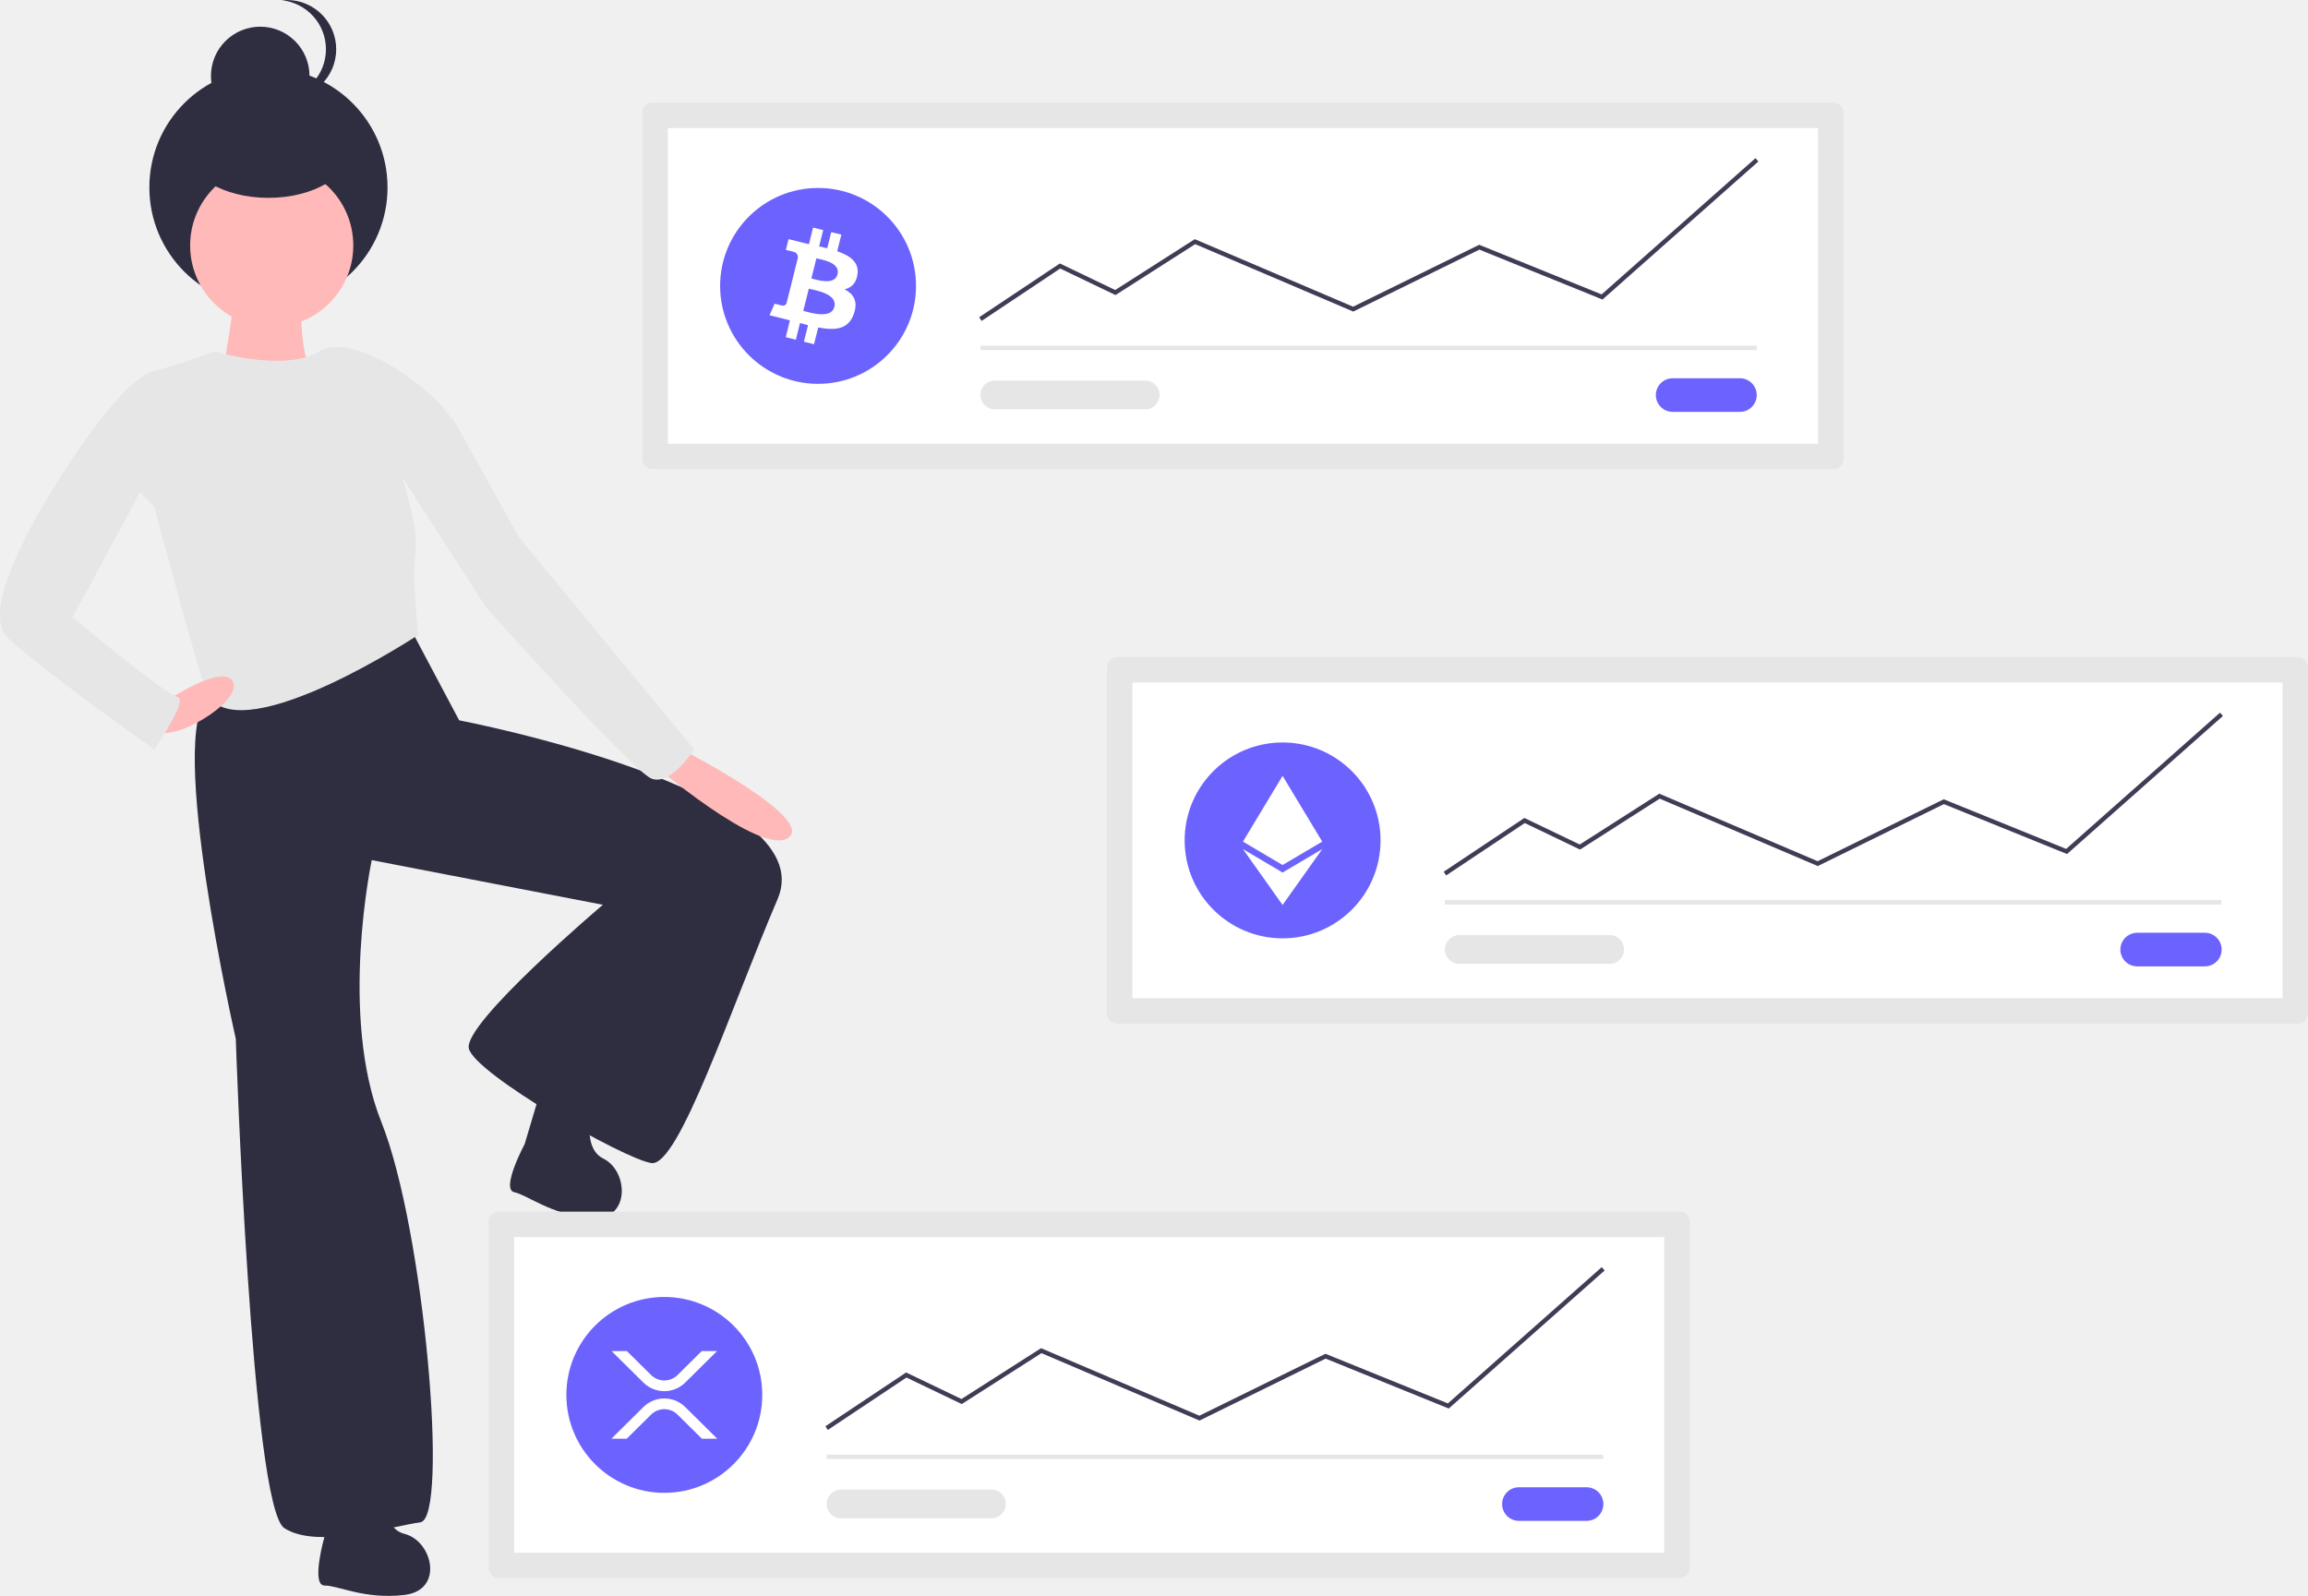
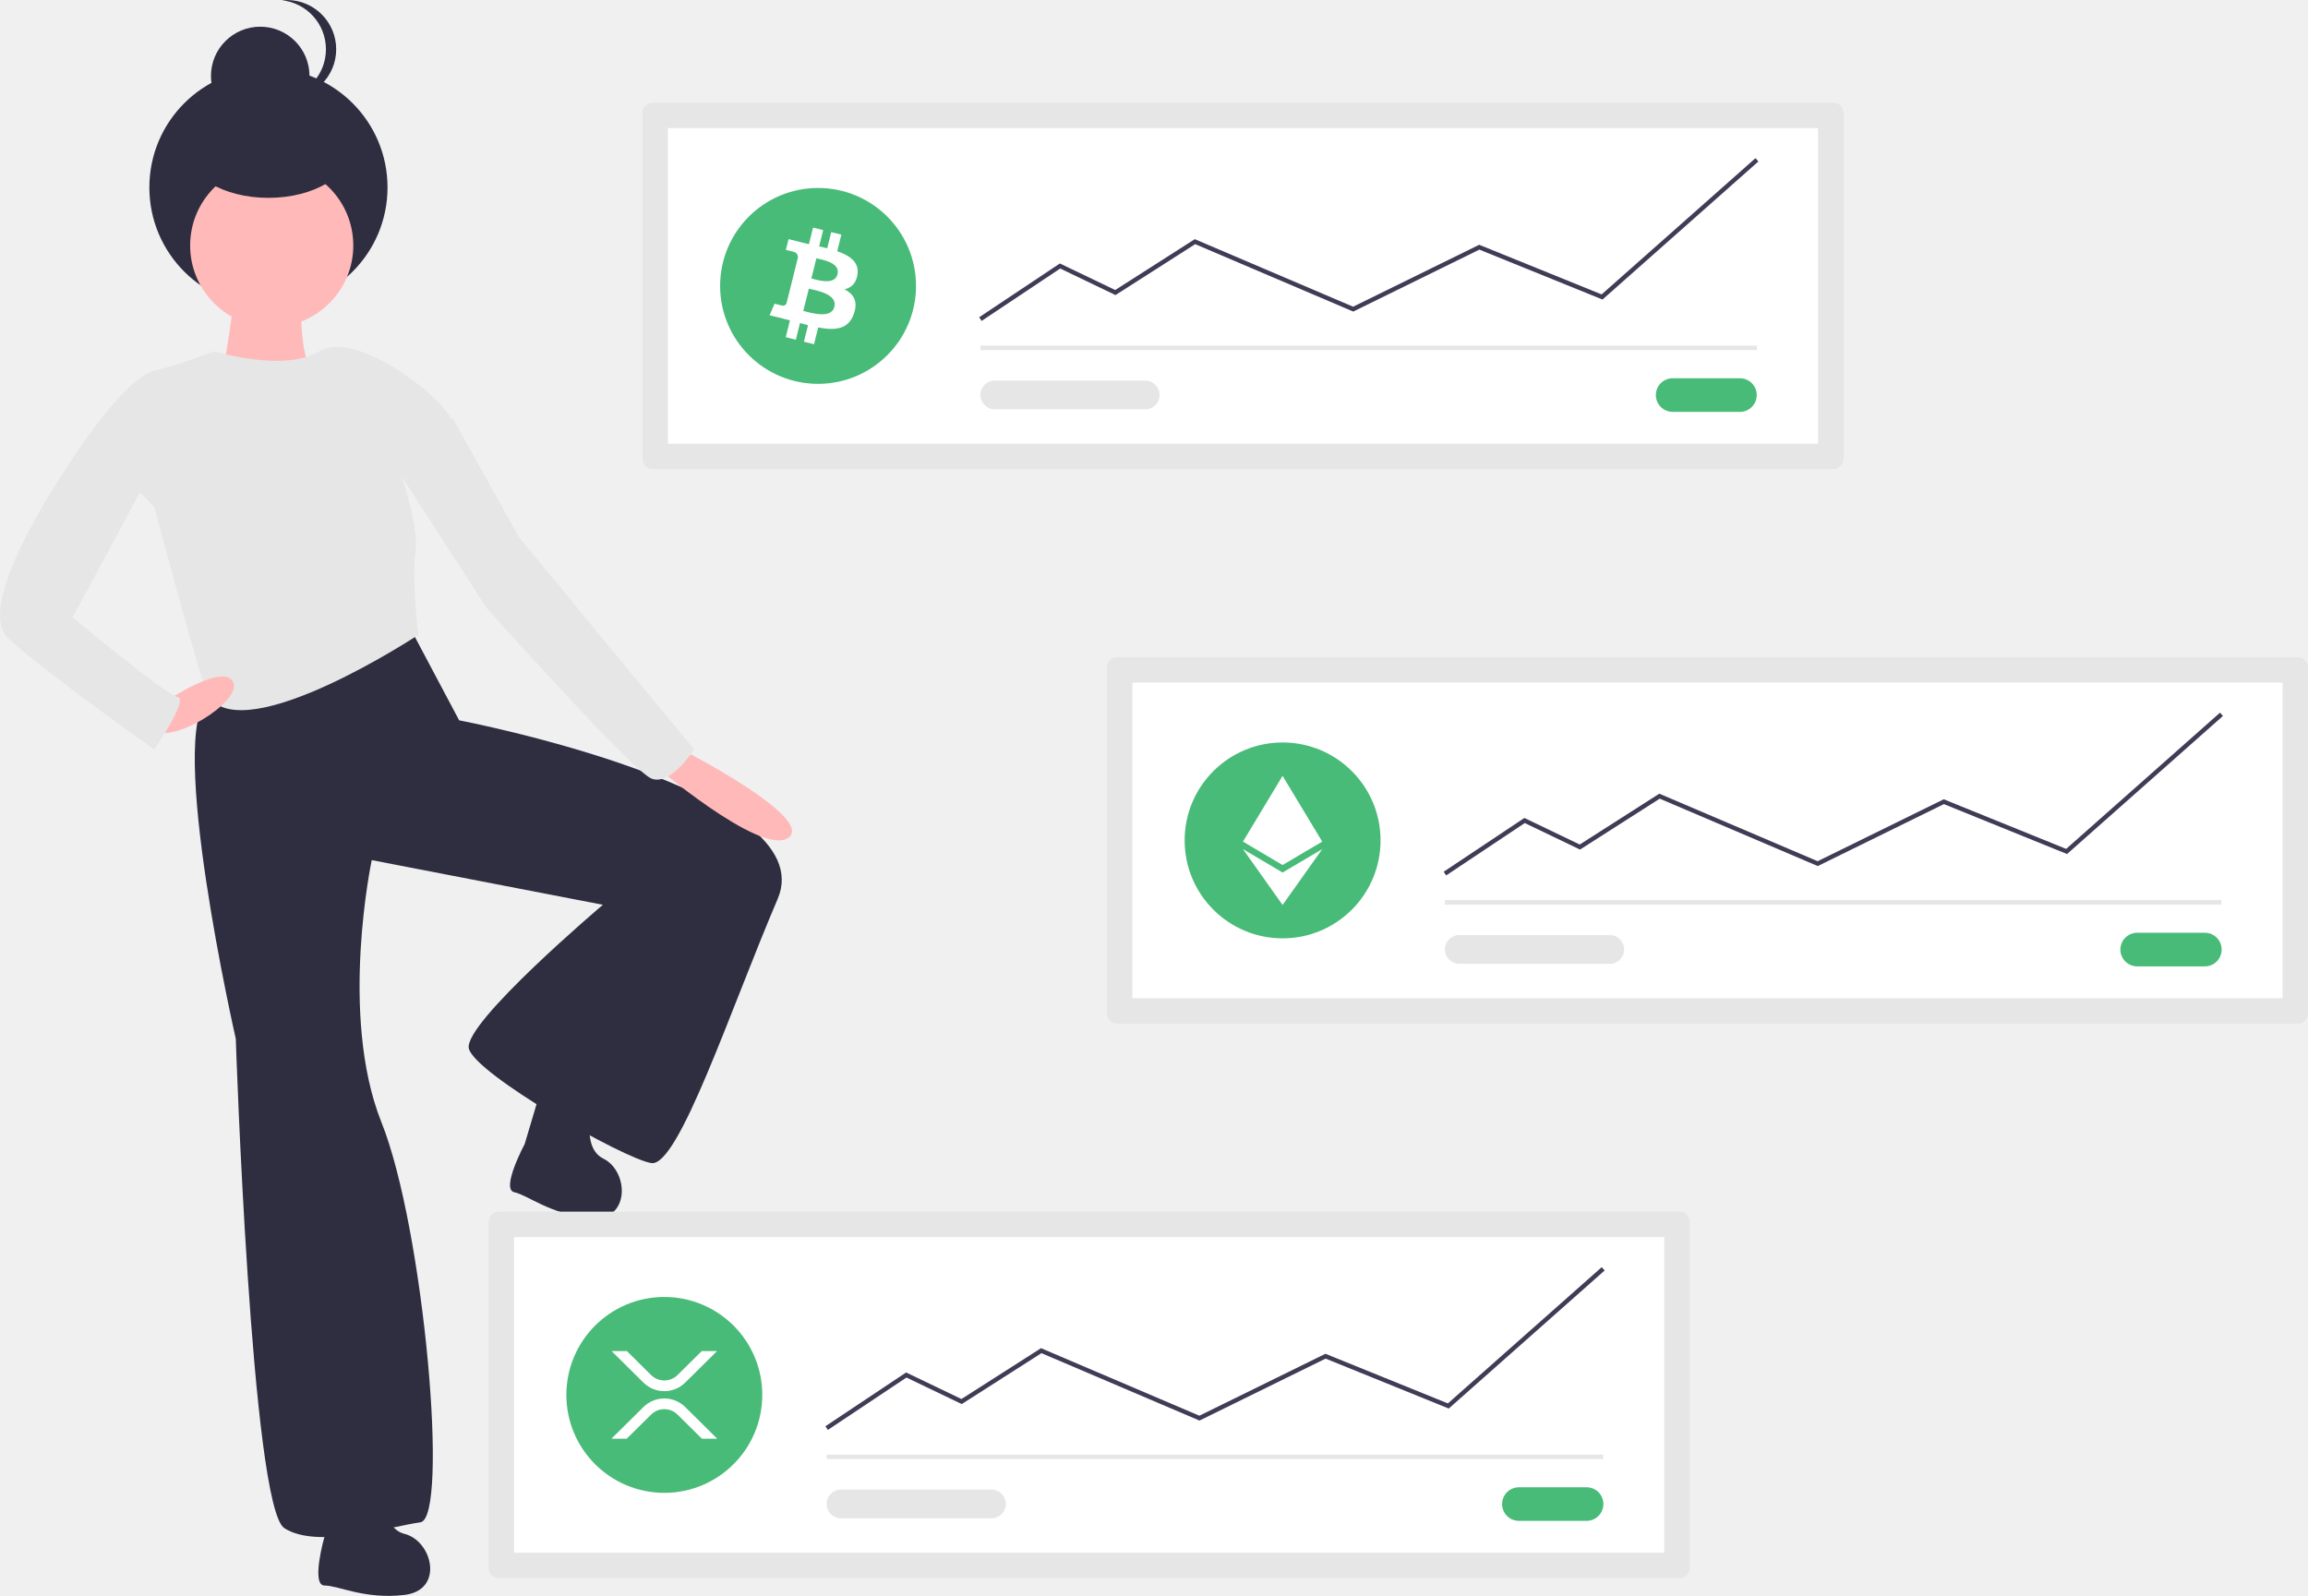
<svg xmlns="http://www.w3.org/2000/svg" id="ae8e3b67-68ad-47ca-99a9-8e5b053c0a6f" data-name="Layer 1" width="974.755" height="674.095" viewBox="0 0 974.755 674.095">
  <path d="M200.719,407.361c-18.046,14.765,11.484,144.368,11.484,144.368s6.562,197.686,20.507,206.709,45.115-.82,57.419-2.461,1.641-123.861-16.405-168.976S269.622,476.264,269.622,476.264l97.612,18.866s-59.06,50.037-56.599,60.7,65.622,46.755,77.106,48.396,33.631-65.622,53.318-111.557-134.525-75.465-134.525-75.465l-21.327-40.193S218.765,392.596,200.719,407.361Z" transform="translate(-112.6223 -112.9526)" fill="#2f2e41" />
  <path d="M249.71,761.841s-5.952,20.833,0,20.833,16.865,5.952,33.73,3.968,11.905-22.817,0-25.794-8.929-26.786-8.929-26.786c-3.968-7.936-22.817,1.984-22.817,1.984Z" transform="translate(-112.6223 -112.9526)" fill="#2f2e41" />
  <path d="M334.216,596.174s-10.212,19.109-4.393,20.365,15.23,9.375,32.135,10.992,16.449-19.794,5.439-25.214-3.079-28.066-3.079-28.066c-2.205-8.595-22.723-2.872-22.723-2.872Z" transform="translate(-112.6223 -112.9526)" fill="#2f2e41" />
  <path d="M211.793,229.772c1.641,3.281-5.742,44.295-5.742,44.295l6.562,11.484s37.733-14.765,31.991-17.226-4.922-32.811-4.922-32.811S210.152,226.491,211.793,229.772Z" transform="translate(-112.6223 -112.9526)" fill="#ffb9b9" />
  <circle cx="113.373" cy="79.168" r="50.294" fill="#2f2e41" />
  <circle cx="109.904" cy="32.084" r="20.811" fill="#2f2e41" />
  <path d="M231.631,154.463a21.044,21.044,0,0,0,2.168.113,20.811,20.811,0,1,0,0-41.623,21.044,21.044,0,0,0-2.168.113,20.812,20.812,0,0,1,0,41.398Z" transform="translate(-112.6223 -112.9526)" fill="#2f2e41" />
  <circle cx="114.756" cy="103.695" r="34.451" fill="#ffb9b9" />
  <path d="M177.751,269.555c-10.664,2.461-28.71,28.71-28.71,28.71L177.751,326.974s20.507,77.106,22.968,80.387c16.122,21.496,88.589-26.249,88.589-26.249s-2.871-23.378-1.23-34.862c1.578-11.045-6.152-33.221-6.152-33.221s27.069-11.484,21.327-22.968-41.014-37.733-55.779-28.71-44.295,0-44.295,0S188.415,267.094,177.751,269.555Z" transform="translate(-112.6223 -112.9526)" fill="#e6e6e6" />
  <path d="M387.331,434.84s46.755,40.193,58.239,31.991-44.295-36.912-44.295-36.912Z" transform="translate(-112.6223 -112.9526)" fill="#ffb9b9" />
  <path d="M177.341,420.895c6.562,7.382,37.733-11.484,33.736-19.862s-28.815,8.378-28.815,8.378S170.779,413.513,177.341,420.895Z" transform="translate(-112.6223 -112.9526)" fill="#ffb9b9" />
  <path d="M177.751,309.748l-34.451,63.981s39.373,32.811,44.295,33.631-9.843,22.147-9.843,22.147-44.295-31.17-61.52-46.756,32.811-84.488,32.811-84.488l14.765-9.023Z" transform="translate(-112.6223 -112.9526)" fill="#e6e6e6" />
  <path d="M277.825,307.288,318.018,369.628s61.52,68.903,69.723,72.184,18.046-12.304,18.046-12.304l-73.824-89.41-27.889-50.037-10.664-4.101Z" transform="translate(-112.6223 -112.9526)" fill="#e6e6e6" />
  <ellipse cx="113.373" cy="62.762" rx="34.686" ry="20.811" fill="#2f2e41" />
  <path d="M323.299,624.742a4.293,4.293,0,0,0-4.288,4.288V775.274a4.293,4.293,0,0,0,4.288,4.288h498.669a4.293,4.293,0,0,0,4.288-4.288V629.03a4.293,4.293,0,0,0-4.288-4.288Z" transform="translate(-112.6223 -112.9526)" fill="#e6e6e6" />
  <path d="M329.757,768.817H815.51V635.487H329.757Z" transform="translate(-112.6223 -112.9526)" fill="#fff" />
-   <path d="M754.196,741.157a7.103,7.103,0,1,0,0,14.205H782.607a7.103,7.103,0,1,0,0-14.205H754.196Z" transform="translate(-112.6223 -112.9526)" fill="#6c63ff" />
+   <path d="M754.196,741.157a7.103,7.103,0,1,0,0,14.205H782.607a7.103,7.103,0,1,0,0-14.205H754.196Z" transform="translate(-112.6223 -112.9526)" fill="#48bb78" />
  <rect x="349.122" y="614.428" width="327.965" height="1.869" fill="#e6e6e6" />
-   <circle cx="280.567" cy="589.2" r="41.369" fill="#6c63ff" />
+   <circle cx="280.567" cy="589.2" r="41.369" fill="#48bb78" />
  <polygon points="349.64 603.993 348.604 602.438 382.684 579.717 406.054 590.935 439.669 569.459 506.537 597.983 559.787 571.825 611.495 592.788 676.468 535.241 677.707 536.64 611.867 594.956 559.86 573.871 506.591 600.038 439.843 571.565 406.184 593.071 382.835 581.864 349.64 603.993" fill="#3f3d56" />
  <path d="M467.818,742.134a6.073,6.073,0,1,0,0,12.147h63.537a6.073,6.073,0,0,0,0-12.147Z" transform="translate(-112.6223 -112.9526)" fill="#e6e6e6" />
  <path d="M408.989,683.645h6.464l-13.45,13.311a12.558,12.558,0,0,1-17.631,0l-13.449-13.311h6.464l10.217,10.112a7.954,7.954,0,0,0,11.167,0ZM377.305,720.659h-6.464l13.533-13.393a12.558,12.558,0,0,1,17.631,0l13.533,13.393h-6.464l-10.302-10.194a7.954,7.954,0,0,0-11.167,0Z" transform="translate(-112.6223 -112.9526)" fill="#fff" />
  <path d="M388.234,156.307a4.293,4.293,0,0,0-4.288,4.288V306.839a4.293,4.293,0,0,0,4.288,4.288H886.903a4.293,4.293,0,0,0,4.288-4.288V160.595a4.293,4.293,0,0,0-4.288-4.288Z" transform="translate(-112.6223 -112.9526)" fill="#e6e6e6" />
  <path d="M394.692,300.382H880.446V167.052H394.692Z" transform="translate(-112.6223 -112.9526)" fill="#fff" />
-   <path d="M819.132,272.722a7.103,7.103,0,1,0,0,14.205h28.411a7.103,7.103,0,0,0,0-14.205H819.132Z" transform="translate(-112.6223 -112.9526)" fill="#6c63ff" />
+   <path d="M819.132,272.722a7.103,7.103,0,1,0,0,14.205h28.411a7.103,7.103,0,0,0,0-14.205H819.132Z" transform="translate(-112.6223 -112.9526)" fill="#48bb78" />
  <rect x="414.057" y="145.993" width="327.965" height="1.869" fill="#e6e6e6" />
-   <circle cx="345.502" cy="120.764" r="41.369" fill="#6c63ff" />
+   <circle cx="345.502" cy="120.764" r="41.369" fill="#48bb78" />
  <polygon points="414.575 135.557 413.539 134.002 447.619 111.282 470.989 122.5 504.604 101.024 505.058 101.217 571.472 129.548 624.722 103.39 676.43 124.353 741.403 66.805 742.642 68.204 676.802 126.52 624.795 105.436 571.527 131.603 504.779 103.13 471.119 124.635 447.77 113.427 414.575 135.557" fill="#3f3d56" />
  <path d="M532.753,273.699a6.073,6.073,0,0,0,0,12.147h63.537a6.073,6.073,0,1,0,0-12.147Z" transform="translate(-112.6223 -112.9526)" fill="#e6e6e6" />
  <path d="M474.769,228.888c.773-5.177-3.168-7.96-8.558-9.816l1.748-7.013-4.27-1.064-1.702,6.828c-1.121-.28-2.274-.543-3.419-.805l1.714-6.873-4.266-1.064-1.75,7.01c-.929-.212-1.841-.421-2.726-.641l.005-.022-5.887-1.47-1.136,4.559s3.167.726,3.1.771a2.27,2.27,0,0,1,1.989,2.483l-1.991,7.989a3.538,3.538,0,0,1,.444.142l-.45-.112-2.793,11.191a1.554,1.554,0,0,1-1.956,1.014c.043.062-3.103-.774-3.103-.774l-2.119,4.888,5.556,1.385c1.033.259,2.046.53,3.042.785l-1.767,7.094,4.264,1.064,1.751-7.018c1.164.316,2.294.608,3.401.883l-1.743,6.985,4.269,1.064,1.767-7.08c7.279,1.377,12.754.822,15.055-5.76,1.857-5.301-.091-8.359-3.921-10.354,2.789-.646,4.89-2.48,5.45-6.27Zm-9.754,13.677c-1.32,5.301-10.244,2.436-13.139,1.717l2.344-9.397c2.894.722,12.171,2.152,10.796,7.68Zm1.319-13.753c-1.204,4.822-8.632,2.372-11.043,1.771l2.125-8.523C459.827,222.661,467.589,223.782,466.334,228.812Z" transform="translate(-112.6223 -112.9526)" fill="#fff" />
  <path d="M584.421,390.524a4.293,4.293,0,0,0-4.288,4.288V541.057a4.293,4.293,0,0,0,4.288,4.288h498.669a4.293,4.293,0,0,0,4.288-4.288V394.812a4.293,4.293,0,0,0-4.288-4.288Z" transform="translate(-112.6223 -112.9526)" fill="#e6e6e6" />
  <path d="M590.878,534.6h485.754V401.27H590.878Z" transform="translate(-112.6223 -112.9526)" fill="#fff" />
-   <path d="M1015.318,506.94a7.103,7.103,0,1,0,0,14.205h28.411a7.103,7.103,0,1,0,0-14.205h-28.411Z" transform="translate(-112.6223 -112.9526)" fill="#6c63ff" />
+   <path d="M1015.318,506.94a7.103,7.103,0,1,0,0,14.205h28.411a7.103,7.103,0,1,0,0-14.205h-28.411Z" transform="translate(-112.6223 -112.9526)" fill="#48bb78" />
  <rect x="610.244" y="380.21" width="327.965" height="1.869" fill="#e6e6e6" />
-   <circle cx="541.689" cy="354.982" r="41.369" fill="#6c63ff" />
+   <circle cx="541.689" cy="354.982" r="41.369" fill="#48bb78" />
  <polygon points="610.762 369.775 609.725 368.22 643.805 345.5 667.176 356.718 700.79 335.242 701.245 335.435 767.658 363.766 820.909 337.608 872.617 358.57 937.59 301.023 938.829 302.423 872.989 360.738 820.982 339.654 767.713 365.821 700.966 337.348 667.305 358.853 643.957 347.646 610.762 369.775" fill="#3f3d56" />
  <path d="M728.939,507.917a6.073,6.073,0,0,0,0,12.147h63.537a6.073,6.073,0,1,0,0-12.147Z" transform="translate(-112.6223 -112.9526)" fill="#e6e6e6" />
  <polygon points="541.684 382.247 558.431 358.662 541.684 368.55 541.684 368.55 524.947 358.662 541.683 382.247 541.683 382.247 541.684 382.247 541.684 382.247 541.684 382.247" fill="#fff" />
  <polygon points="541.683 365.381 541.683 365.381 541.684 365.381 541.684 365.381 558.421 355.488 541.684 327.717 541.684 327.717 541.684 327.717 541.683 327.717 541.683 327.717 524.947 355.488 541.683 365.381" fill="#fff" />
</svg>
